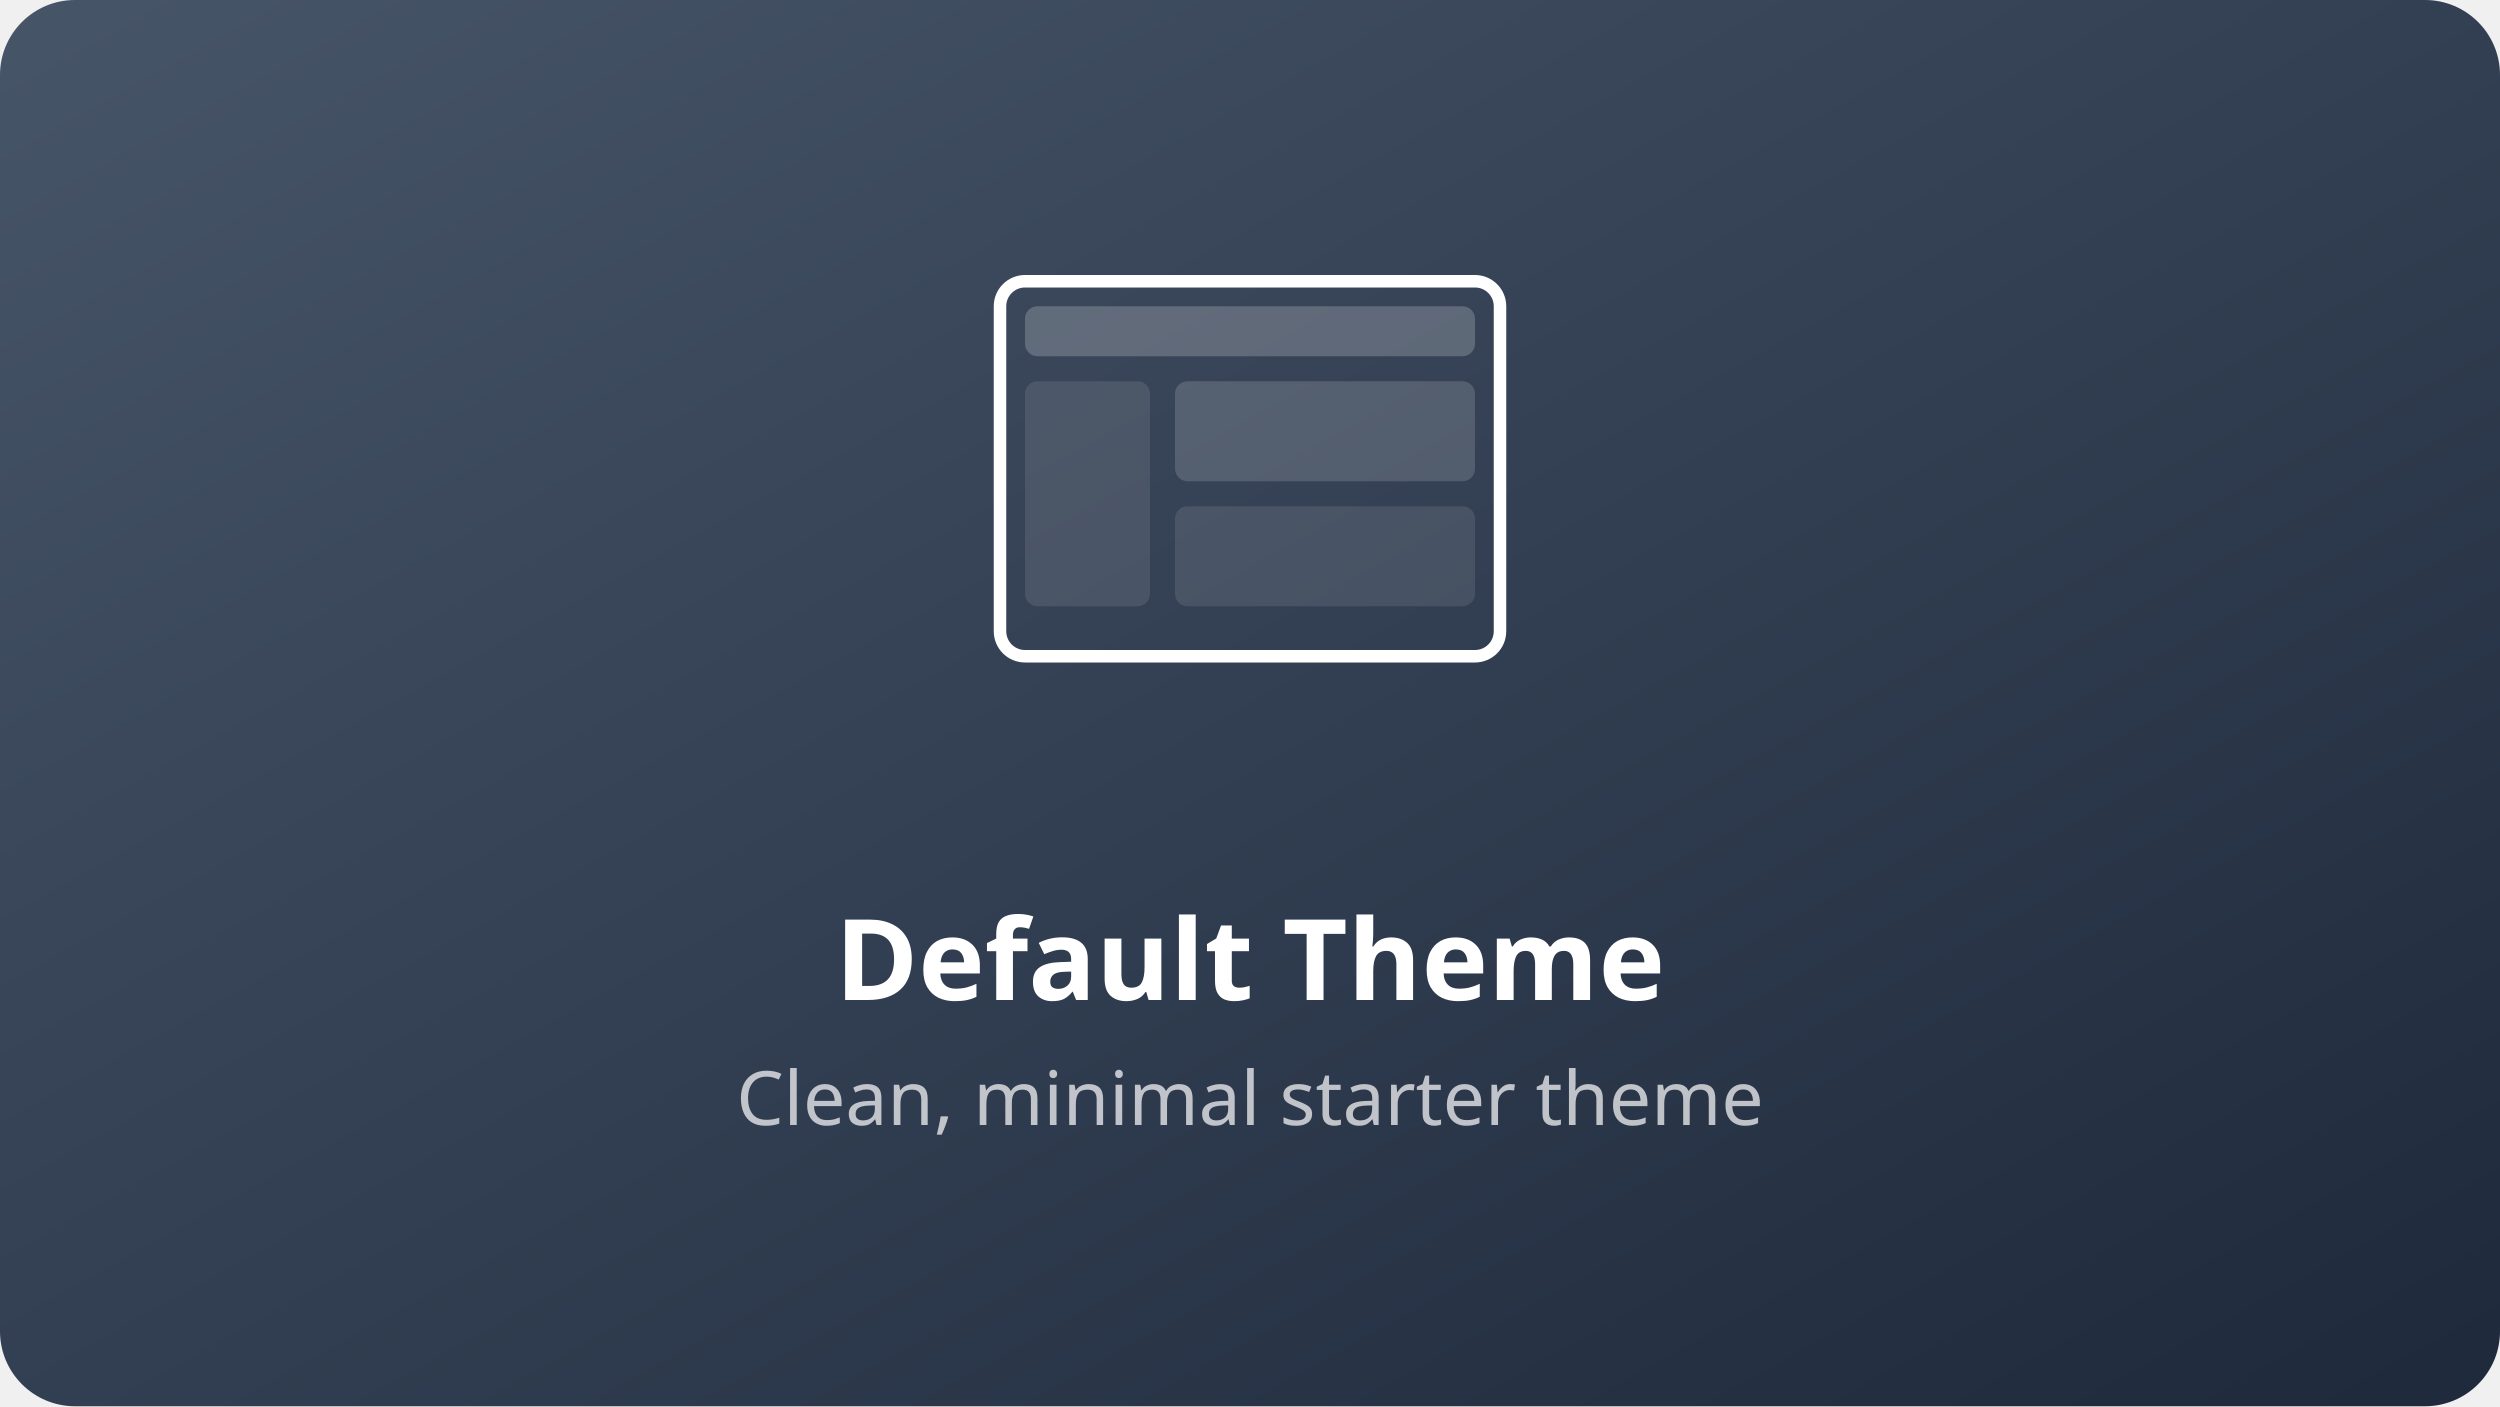
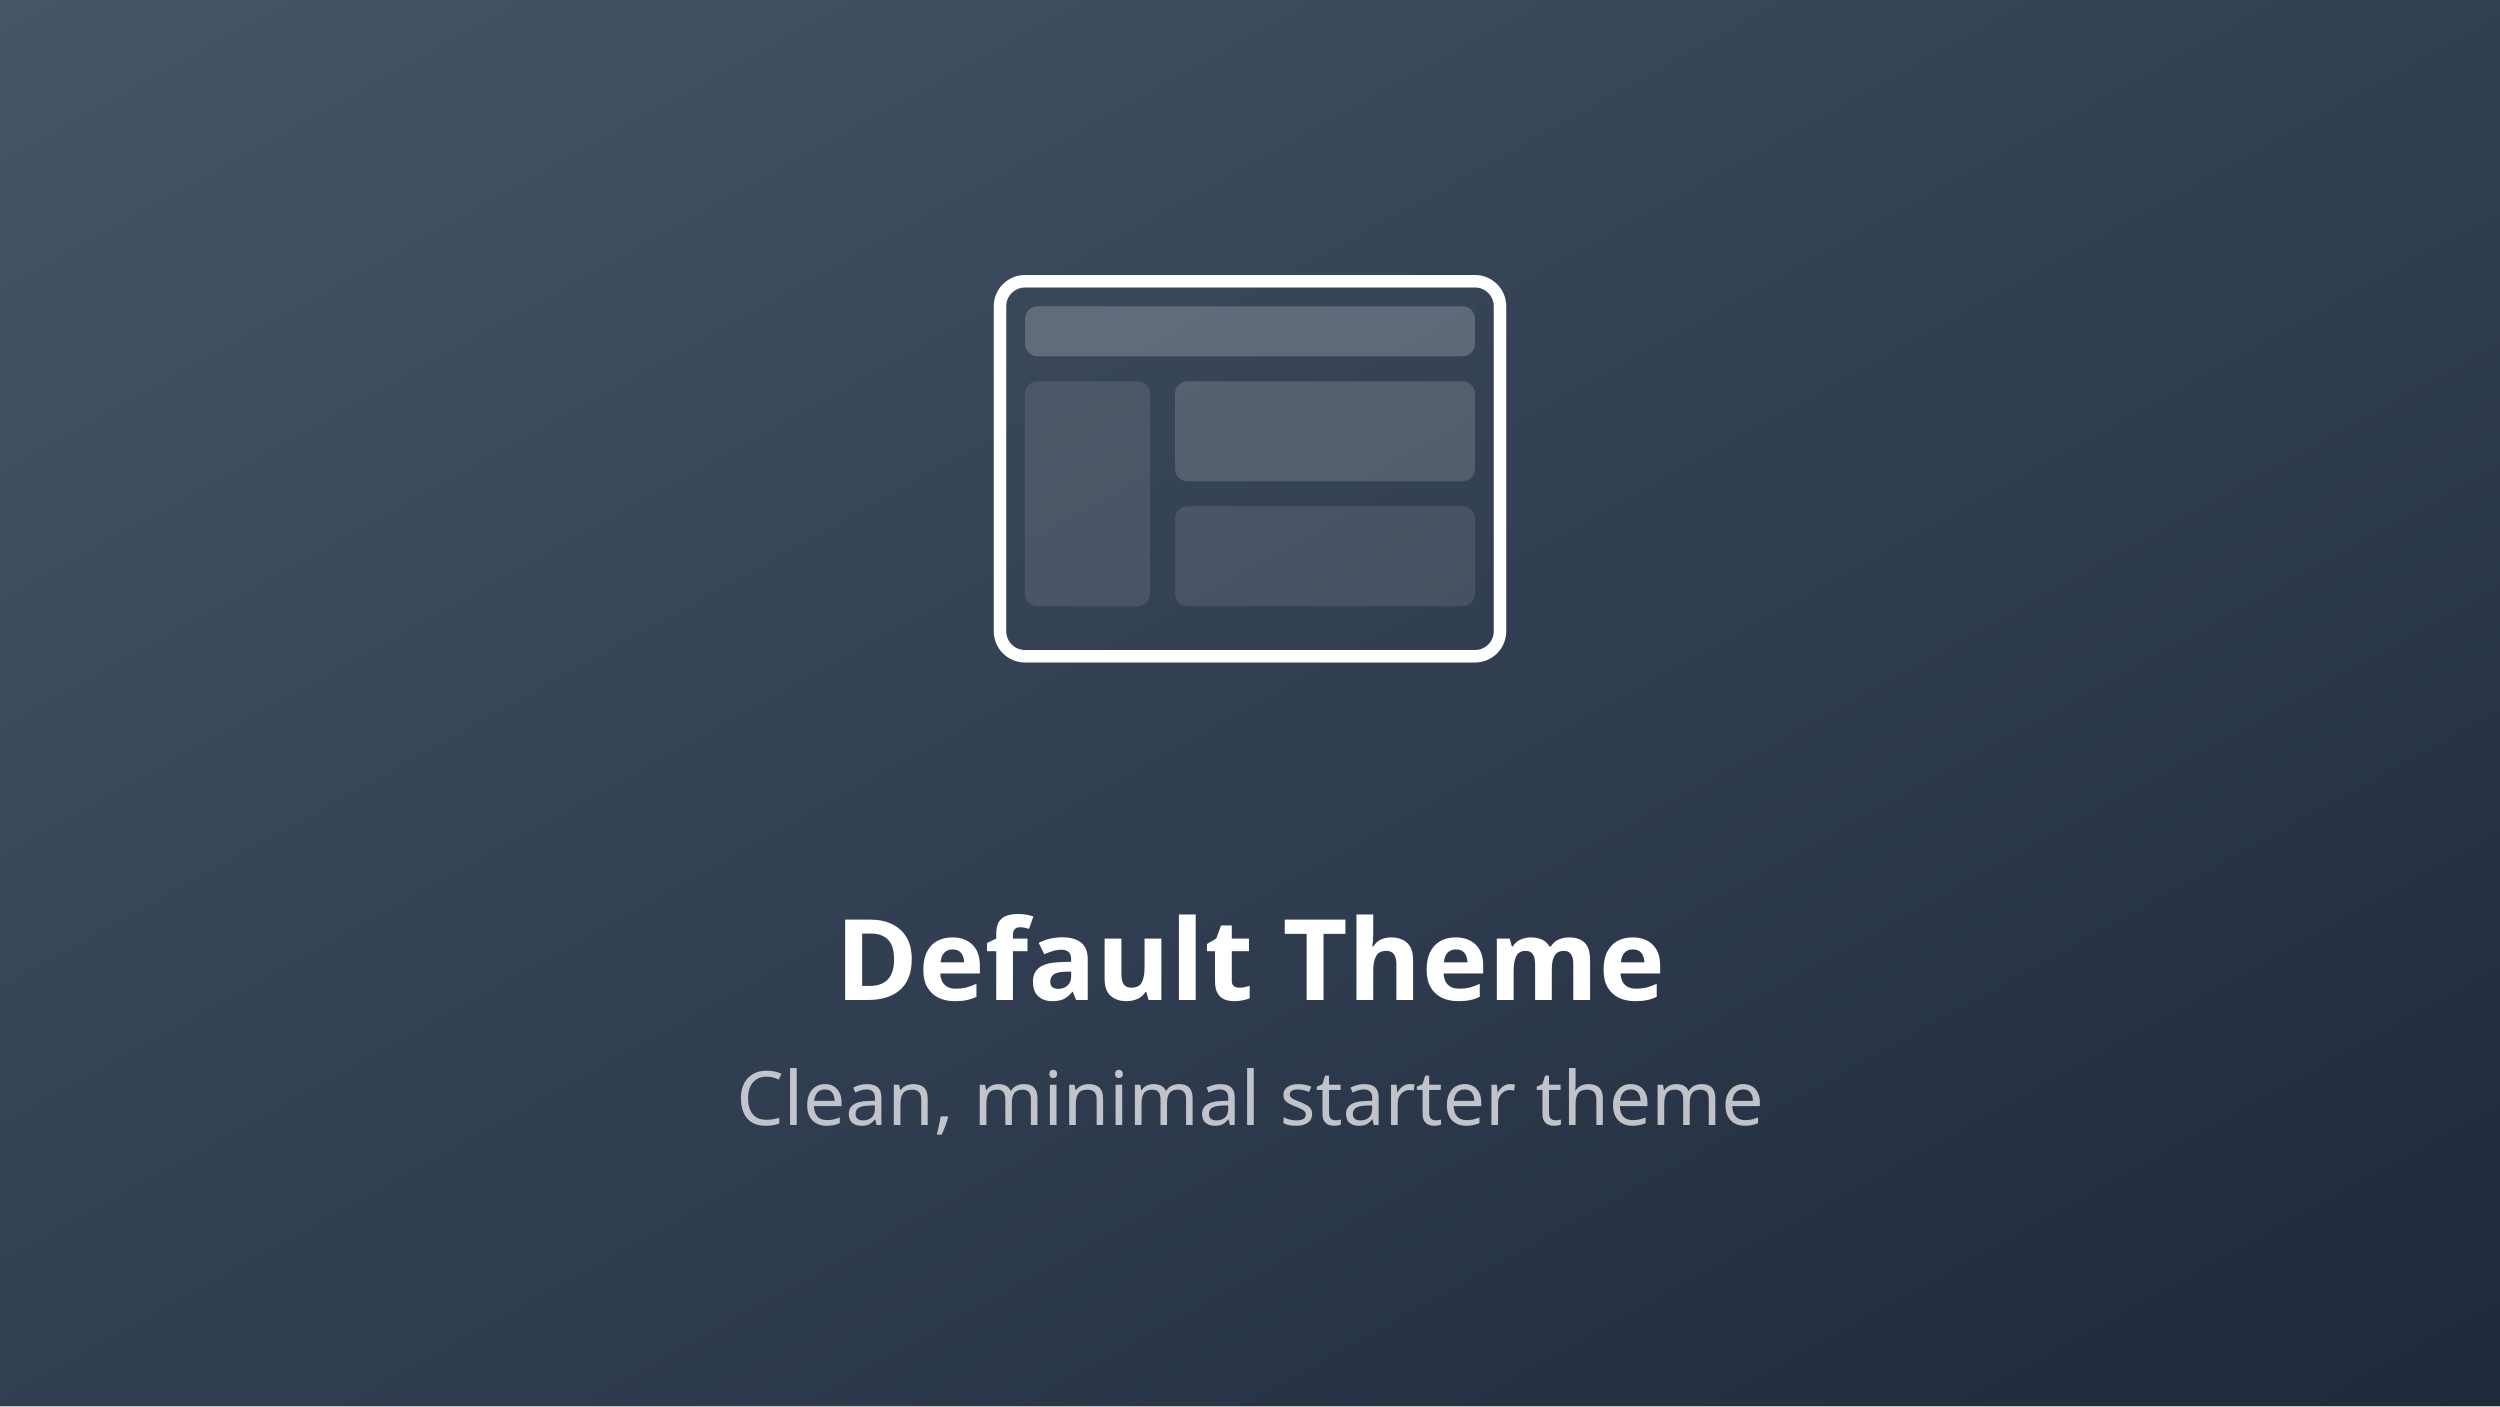
<svg xmlns="http://www.w3.org/2000/svg" viewBox="0 0 400 225">
  <defs>
    <linearGradient id="bg" x1="0" y1="0" x2="1" y2="1">
      <stop offset="0%" stop-color="#475569" />
      <stop offset="100%" stop-color="#1e293b" />
    </linearGradient>
  </defs>
-   <rect width="400" height="225" rx="12" fill="url(#bg)" />
+   <rect width="400" height="225" fill="url(#bg)" />
  <g transform="translate(200,75)">
    <rect x="-40" y="-30" width="80" height="60" rx="4" fill="none" stroke="white" stroke-width="2" />
    <rect x="-36" y="-26" width="72" height="8" rx="2" fill="rgba(255,255,255,0.2)" />
    <rect x="-36" y="-14" width="20" height="36" rx="2" fill="rgba(255,255,255,0.1)" />
    <rect x="-12" y="-14" width="48" height="16" rx="2" fill="rgba(255,255,255,0.15)" />
    <rect x="-12" y="6" width="48" height="16" rx="2" fill="rgba(255,255,255,0.1)" />
  </g>
  <text x="200" y="160" text-anchor="middle" fill="white" font-family="system-ui,sans-serif" font-size="18" font-weight="600">Default Theme</text>
  <text x="200" y="180" text-anchor="middle" fill="rgba(255,255,255,0.7)" font-family="system-ui,sans-serif" font-size="12">Clean, minimal starter theme</text>
</svg>
